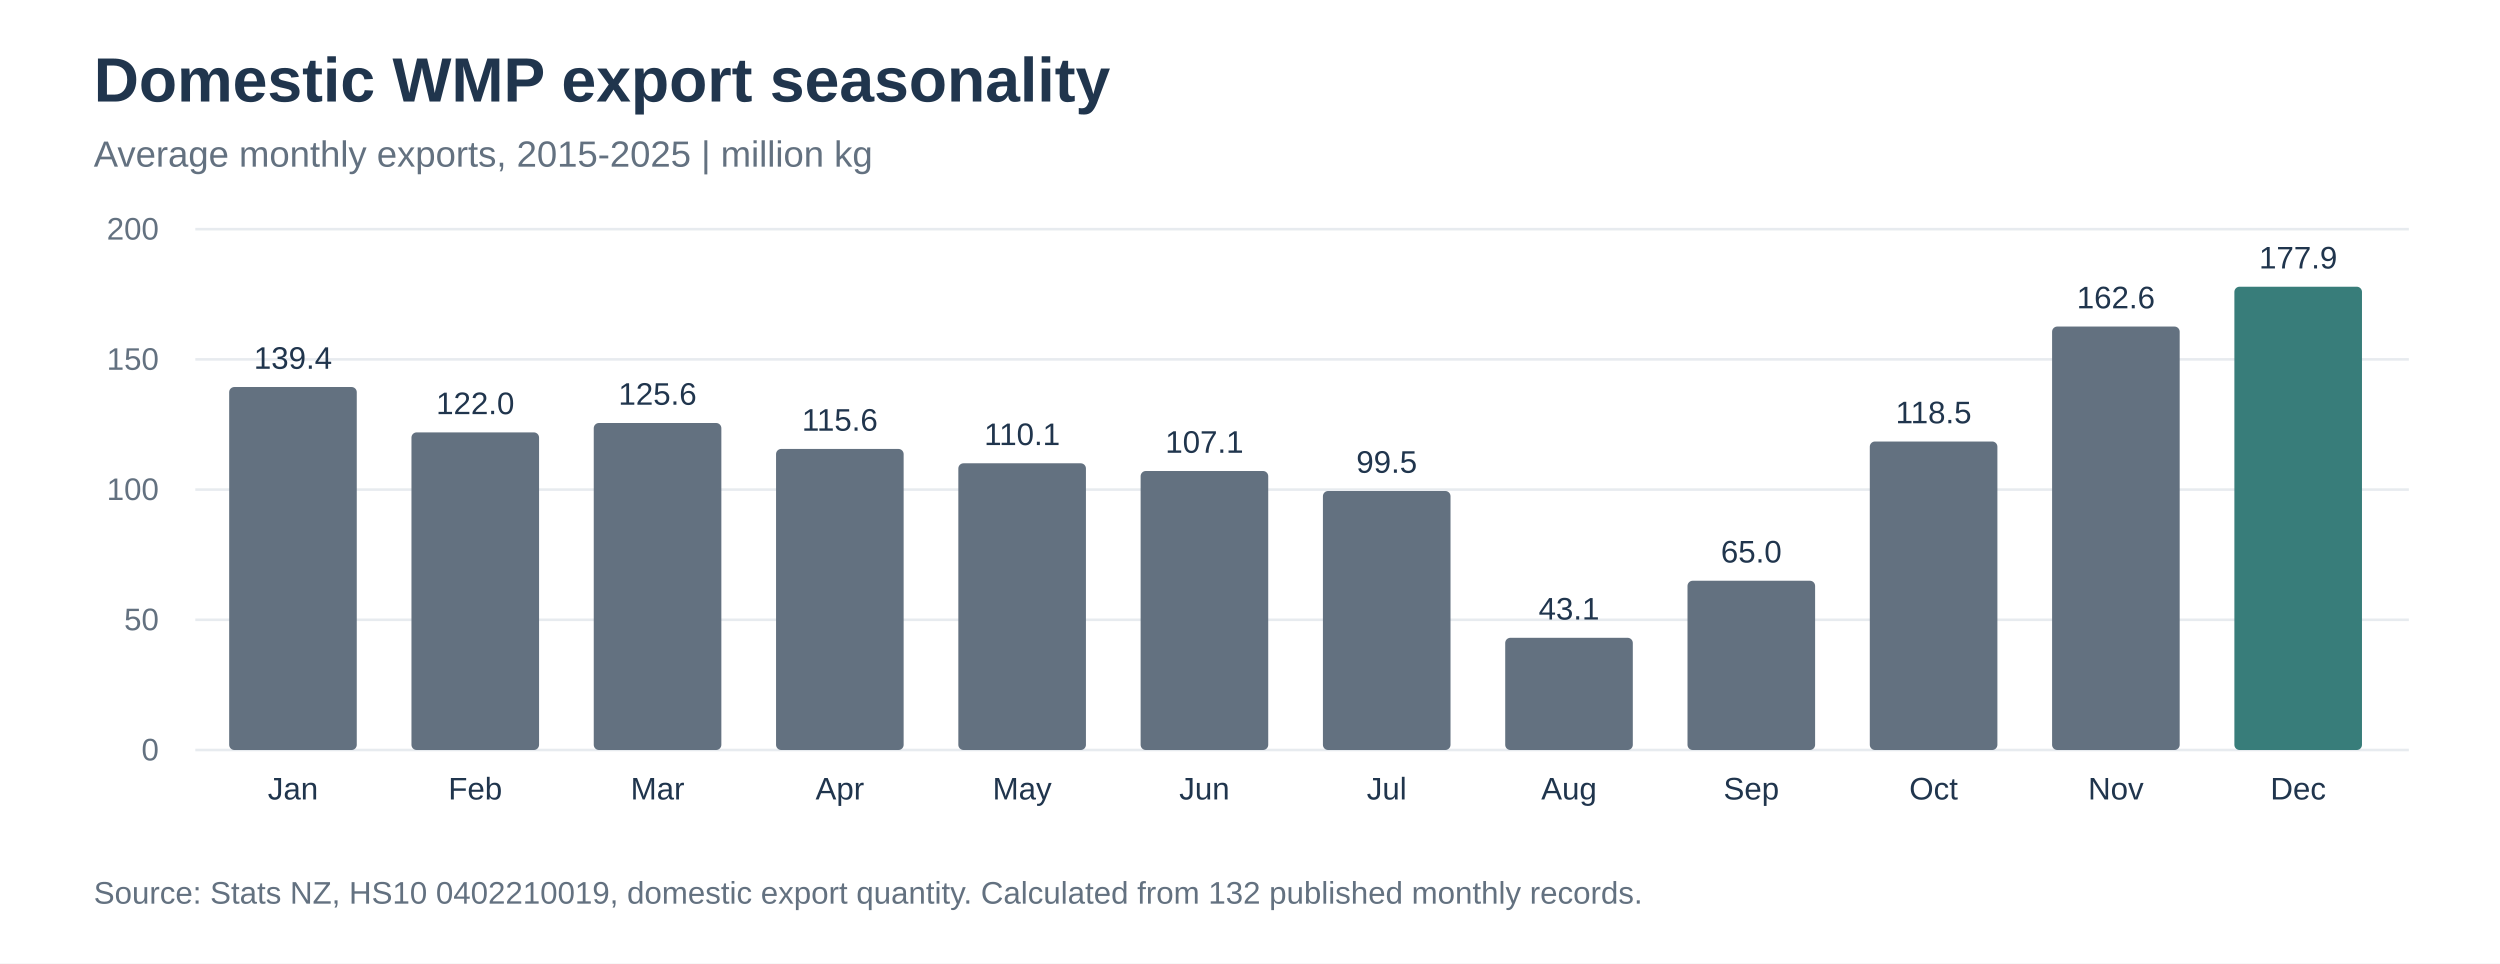
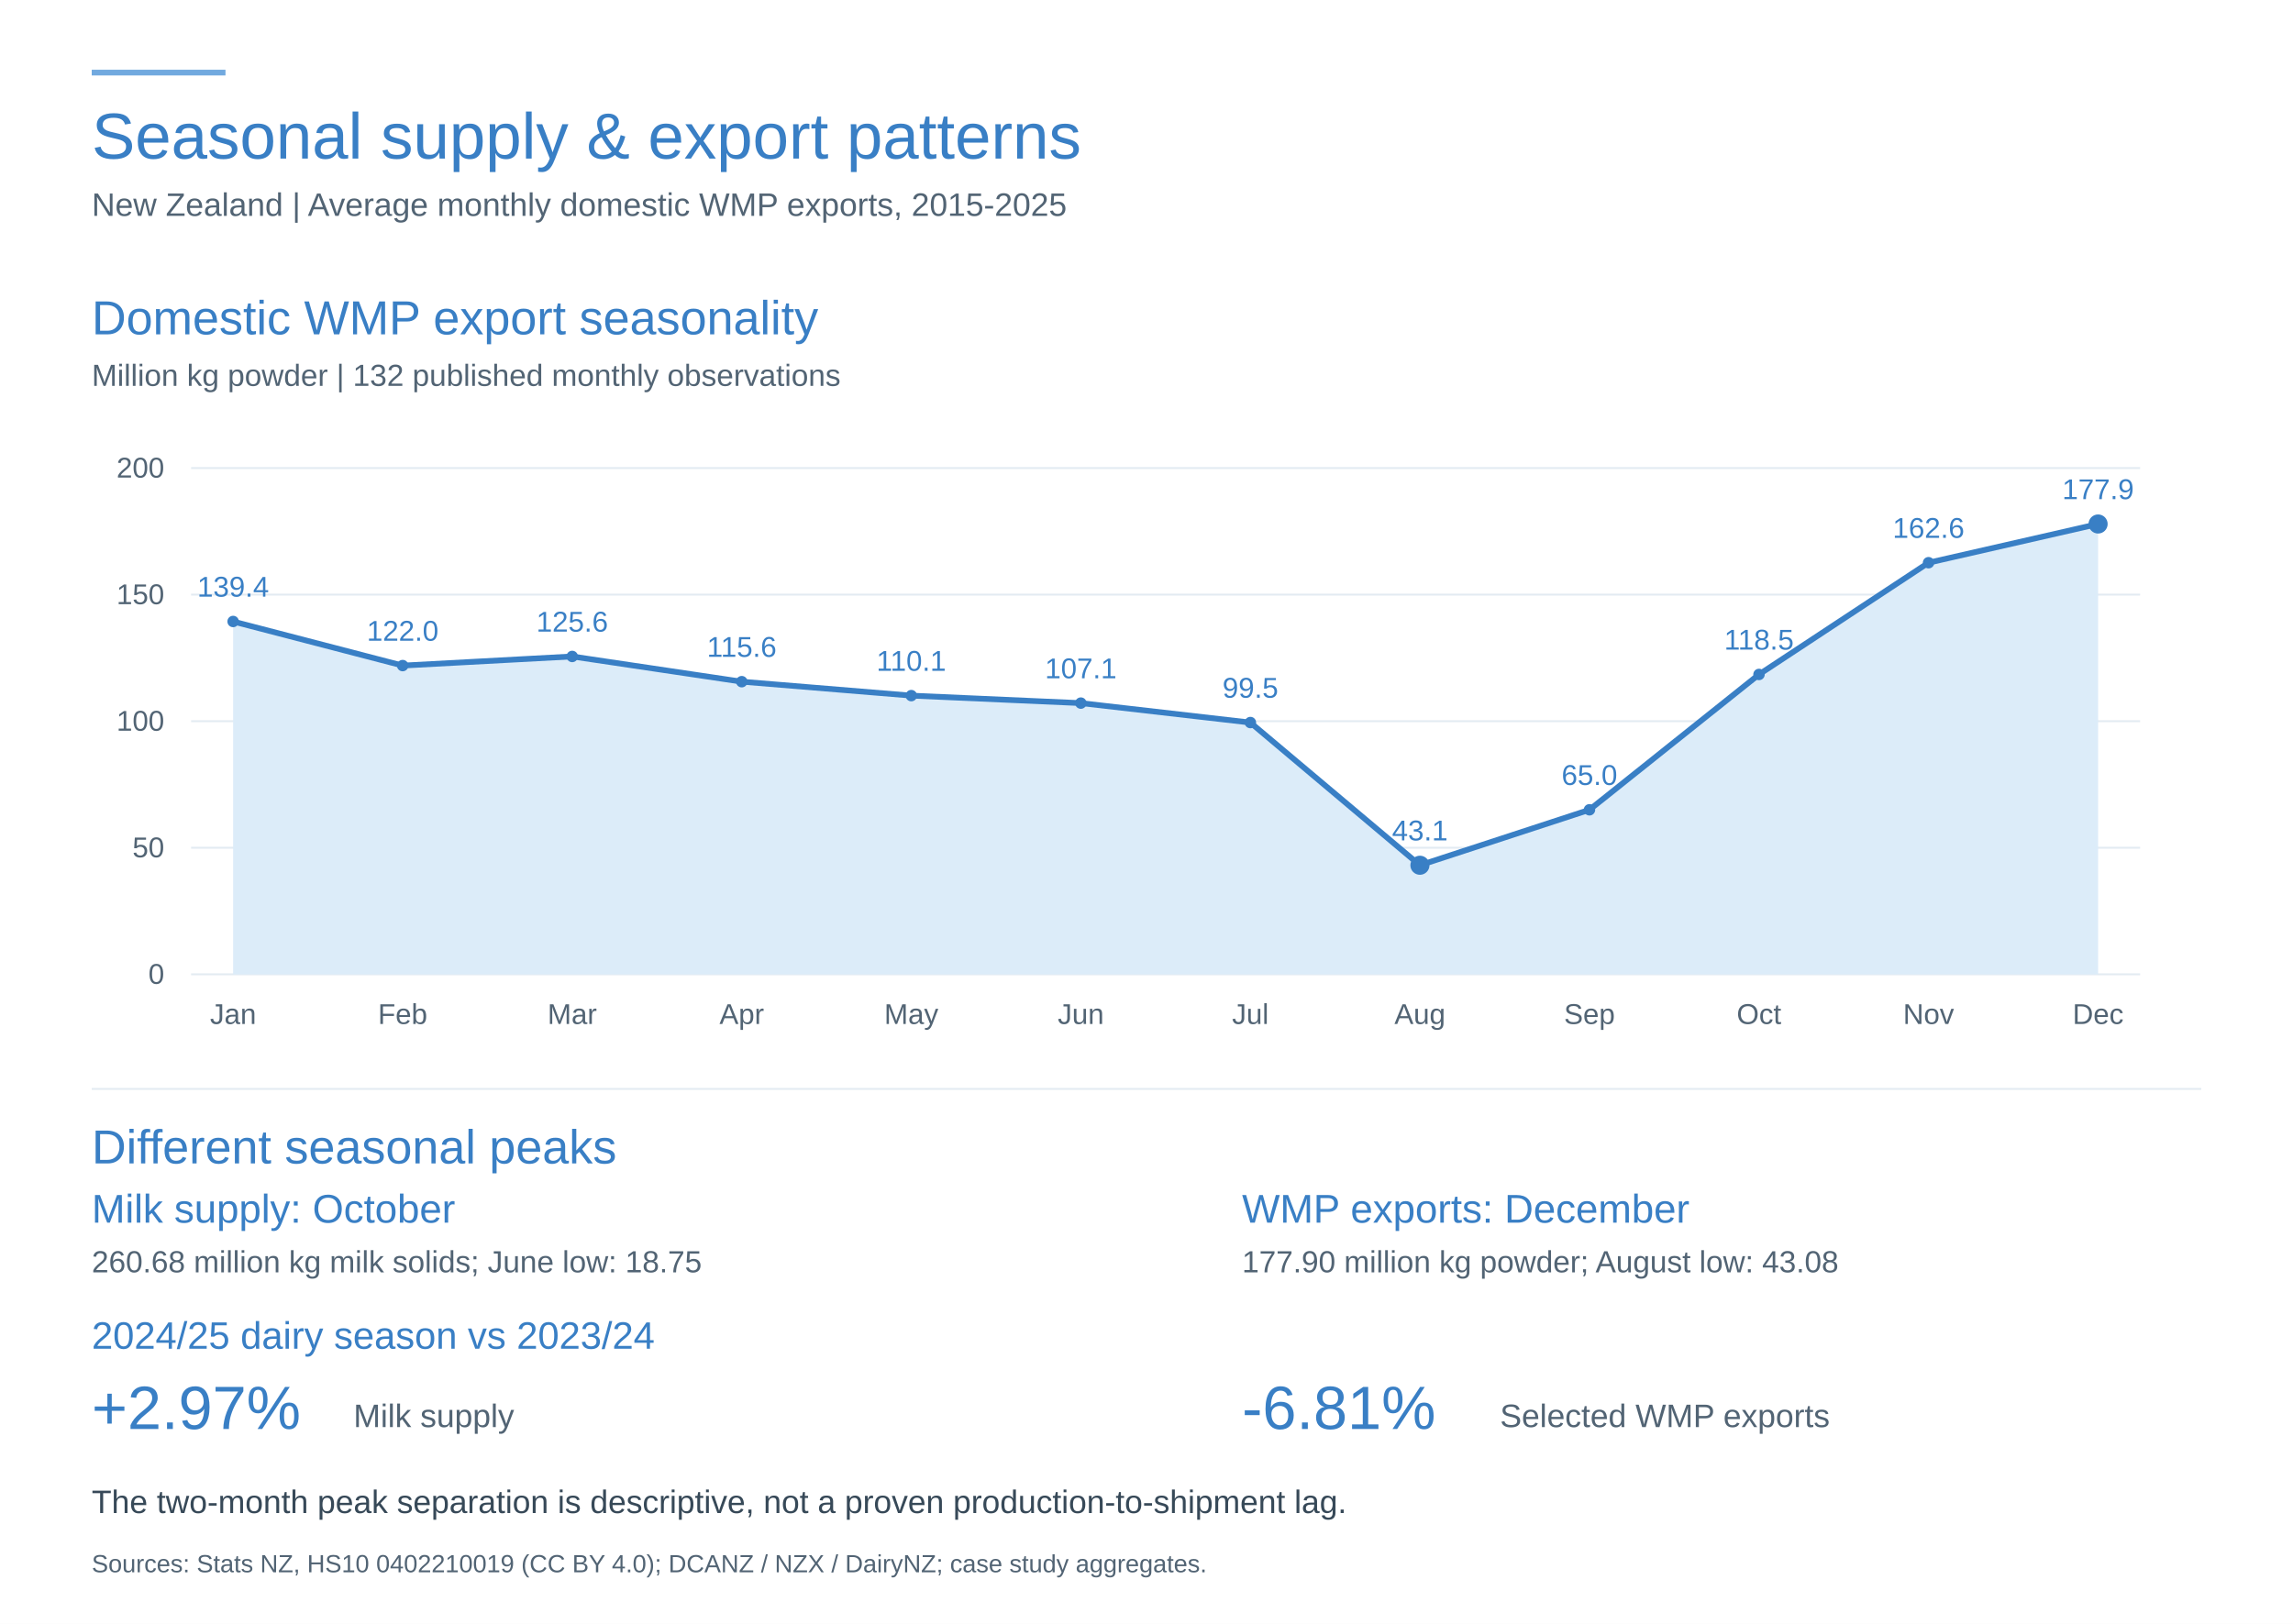
- <svg xmlns="http://www.w3.org/2000/svg" width="960" height="370" viewBox="0 0 960 370" role="img">
-   <rect width="960" height="370" fill="#FFFFFF" />
-   <g font-family="Arial, sans-serif" fill="#20354D">
-     <text x="36" y="39" font-size="24" font-weight="bold">Domestic WMP export seasonality</text>
-     <text x="36" y="64" font-size="14" fill="#637180">Average monthly exports, 2015-2025 | million kg</text>
-     <line x1="75" x2="925" y1="288" y2="288" stroke="#E7EBEF" />
-     <text x="61" y="292" text-anchor="end" font-size="12" fill="#637180">0</text>
-     <line x1="75" x2="925" y1="238" y2="238" stroke="#E7EBEF" />
-     <text x="61" y="242" text-anchor="end" font-size="12" fill="#637180">50</text>
-     <line x1="75" x2="925" y1="188" y2="188" stroke="#E7EBEF" />
-     <text x="61" y="192" text-anchor="end" font-size="12" fill="#637180">100</text>
-     <line x1="75" x2="925" y1="138" y2="138" stroke="#E7EBEF" />
-     <text x="61" y="142" text-anchor="end" font-size="12" fill="#637180">150</text>
-     <line x1="75" x2="925" y1="88" y2="88" stroke="#E7EBEF" />
-     <text x="61" y="92" text-anchor="end" font-size="12" fill="#637180">200</text>
-     <rect x="88" y="148.616" width="49" height="139.384" rx="2" fill="#637180" />
-     <text x="112.5" y="141.616" text-anchor="middle" font-size="12">139.4</text>
-     <text x="112.5" y="307" text-anchor="middle" font-size="12">Jan</text>
-     <rect x="158" y="166.036" width="49" height="121.964" rx="2" fill="#637180" />
-     <text x="182.5" y="159.036" text-anchor="middle" font-size="12">122.0</text>
-     <text x="182.5" y="307" text-anchor="middle" font-size="12">Feb</text>
-     <rect x="228" y="162.43" width="49" height="125.57" rx="2" fill="#637180" />
-     <text x="252.5" y="155.43" text-anchor="middle" font-size="12">125.6</text>
-     <text x="252.5" y="307" text-anchor="middle" font-size="12">Mar</text>
-     <rect x="298" y="172.392" width="49" height="115.608" rx="2" fill="#637180" />
-     <text x="322.5" y="165.392" text-anchor="middle" font-size="12">115.6</text>
-     <text x="322.5" y="307" text-anchor="middle" font-size="12">Apr</text>
-     <rect x="368" y="177.903" width="49" height="110.097" rx="2" fill="#637180" />
-     <text x="392.5" y="170.903" text-anchor="middle" font-size="12">110.1</text>
-     <text x="392.5" y="307" text-anchor="middle" font-size="12">May</text>
-     <rect x="438" y="180.864" width="49" height="107.136" rx="2" fill="#637180" />
-     <text x="462.5" y="173.864" text-anchor="middle" font-size="12">107.1</text>
-     <text x="462.5" y="307" text-anchor="middle" font-size="12">Jun</text>
-     <rect x="508" y="188.542" width="49" height="99.458" rx="2" fill="#637180" />
-     <text x="532.5" y="181.542" text-anchor="middle" font-size="12">99.5</text>
-     <text x="532.5" y="307" text-anchor="middle" font-size="12">Jul</text>
-     <rect x="578" y="244.916" width="49" height="43.084" rx="2" fill="#637180" />
-     <text x="602.5" y="237.916" text-anchor="middle" font-size="12">43.1</text>
-     <text x="602.5" y="307" text-anchor="middle" font-size="12">Aug</text>
-     <rect x="648" y="223.005" width="49" height="64.995" rx="2" fill="#637180" />
-     <text x="672.5" y="216.005" text-anchor="middle" font-size="12">65.0</text>
-     <text x="672.5" y="307" text-anchor="middle" font-size="12">Sep</text>
-     <rect x="718" y="169.538" width="49" height="118.462" rx="2" fill="#637180" />
-     <text x="742.5" y="162.538" text-anchor="middle" font-size="12">118.5</text>
-     <text x="742.5" y="307" text-anchor="middle" font-size="12">Oct</text>
-     <rect x="788" y="125.395" width="49" height="162.605" rx="2" fill="#637180" />
-     <text x="812.5" y="118.395" text-anchor="middle" font-size="12">162.6</text>
-     <text x="812.5" y="307" text-anchor="middle" font-size="12">Nov</text>
-     <rect x="858" y="110.101" width="49" height="177.899" rx="2" fill="#387D7A" />
-     <text x="882.5" y="103.101" text-anchor="middle" font-size="12">177.9</text>
-     <text x="882.5" y="307" text-anchor="middle" font-size="12">Dec</text>
-     <text x="36" y="347" font-size="12" fill="#637180">Source: Stats NZ, HS10 0402210019, domestic export quantity. Calculated from 132 published monthly records.</text>
+ <svg xmlns="http://www.w3.org/2000/svg" width="1200" height="850" viewBox="0 0 1200 850" role="img" aria-labelledby="title desc">
+   <rect x="0" y="0" width="1200" height="850" rx="0" fill="#FFFFFF" />
+   <g font-family="Arial, sans-serif">
+     <line x1="48" y1="38" x2="118" y2="38" stroke="#71A9DF" stroke-width="3" />
+     <text x="48" y="83" font-size="34" fill="#397FC5" text-anchor="start" font-weight="400">Seasonal supply &amp; export patterns</text>
+     <text x="48" y="113" font-size="17" fill="#526474" text-anchor="start" font-weight="400">New Zealand | Average monthly domestic WMP exports, 2015-2025</text>
+     <text x="48" y="175" font-size="25" fill="#397FC5" text-anchor="start" font-weight="400">Domestic WMP export seasonality</text>
+     <text x="48" y="202" font-size="16" fill="#526474" text-anchor="start" font-weight="400">Million kg powder | 132 published monthly observations</text>
+     <line x1="100" y1="510" x2="1120" y2="510" stroke="#E3EBF2" stroke-width="1" />
+     <text x="86" y="515" font-size="15" fill="#526474" text-anchor="end" font-weight="400">0</text>
+     <line x1="100" y1="443.75" x2="1120" y2="443.75" stroke="#E3EBF2" stroke-width="1" />
+     <text x="86" y="448.75" font-size="15" fill="#526474" text-anchor="end" font-weight="400">50</text>
+     <line x1="100" y1="377.5" x2="1120" y2="377.5" stroke="#E3EBF2" stroke-width="1" />
+     <text x="86" y="382.5" font-size="15" fill="#526474" text-anchor="end" font-weight="400">100</text>
+     <line x1="100" y1="311.25" x2="1120" y2="311.25" stroke="#E3EBF2" stroke-width="1" />
+     <text x="86" y="316.25" font-size="15" fill="#526474" text-anchor="end" font-weight="400">150</text>
+     <line x1="100" y1="245" x2="1120" y2="245" stroke="#E3EBF2" stroke-width="1" />
+     <text x="86" y="250" font-size="15" fill="#526474" text-anchor="end" font-weight="400">200</text>
+     <polygon points="122,510 122,325.316 210.727,348.398 299.455,343.62 388.182,356.82 476.909,364.121 565.636,368.044 654.364,378.218 743.091,452.914 831.818,423.882 920.545,353.038 1009.273,294.548 1098,274.284 1098,510" fill="#DCECF9" />
+     <polyline points="122.00,325.32 210.73,348.40 299.45,343.62 388.18,356.82 476.91,364.12 565.64,368.04 654.36,378.22 743.09,452.91 831.82,423.88 920.55,353.04 1009.27,294.55 1098.00,274.28" fill="none" stroke="#397FC5" stroke-width="3" stroke-linejoin="round" stroke-linecap="round" />
+     <circle cx="122" cy="325.316" r="3" fill="#397FC5" />
+     <text x="122" y="312.316" font-size="15" fill="#397FC5" text-anchor="middle" font-weight="400">139.4</text>
+     <text x="122" y="536" font-size="15" fill="#526474" text-anchor="middle" font-weight="400">Jan</text>
+     <circle cx="210.727" cy="348.398" r="3" fill="#397FC5" />
+     <text x="210.727" y="335.398" font-size="15" fill="#397FC5" text-anchor="middle" font-weight="400">122.0</text>
+     <text x="210.727" y="536" font-size="15" fill="#526474" text-anchor="middle" font-weight="400">Feb</text>
+     <circle cx="299.455" cy="343.62" r="3" fill="#397FC5" />
+     <text x="299.455" y="330.62" font-size="15" fill="#397FC5" text-anchor="middle" font-weight="400">125.6</text>
+     <text x="299.455" y="536" font-size="15" fill="#526474" text-anchor="middle" font-weight="400">Mar</text>
+     <circle cx="388.182" cy="356.82" r="3" fill="#397FC5" />
+     <text x="388.182" y="343.82" font-size="15" fill="#397FC5" text-anchor="middle" font-weight="400">115.6</text>
+     <text x="388.182" y="536" font-size="15" fill="#526474" text-anchor="middle" font-weight="400">Apr</text>
+     <circle cx="476.909" cy="364.121" r="3" fill="#397FC5" />
+     <text x="476.909" y="351.121" font-size="15" fill="#397FC5" text-anchor="middle" font-weight="400">110.1</text>
+     <text x="476.909" y="536" font-size="15" fill="#526474" text-anchor="middle" font-weight="400">May</text>
+     <circle cx="565.636" cy="368.044" r="3" fill="#397FC5" />
+     <text x="565.636" y="355.044" font-size="15" fill="#397FC5" text-anchor="middle" font-weight="400">107.1</text>
+     <text x="565.636" y="536" font-size="15" fill="#526474" text-anchor="middle" font-weight="400">Jun</text>
+     <circle cx="654.364" cy="378.218" r="3" fill="#397FC5" />
+     <text x="654.364" y="365.218" font-size="15" fill="#397FC5" text-anchor="middle" font-weight="400">99.5</text>
+     <text x="654.364" y="536" font-size="15" fill="#526474" text-anchor="middle" font-weight="400">Jul</text>
+     <circle cx="743.091" cy="452.914" r="5" fill="#397FC5" />
+     <text x="743.091" y="439.914" font-size="15" fill="#397FC5" text-anchor="middle" font-weight="400">43.1</text>
+     <text x="743.091" y="536" font-size="15" fill="#526474" text-anchor="middle" font-weight="400">Aug</text>
+     <circle cx="831.818" cy="423.882" r="3" fill="#397FC5" />
+     <text x="831.818" y="410.882" font-size="15" fill="#397FC5" text-anchor="middle" font-weight="400">65.0</text>
+     <text x="831.818" y="536" font-size="15" fill="#526474" text-anchor="middle" font-weight="400">Sep</text>
+     <circle cx="920.545" cy="353.038" r="3" fill="#397FC5" />
+     <text x="920.545" y="340.038" font-size="15" fill="#397FC5" text-anchor="middle" font-weight="400">118.5</text>
+     <text x="920.545" y="536" font-size="15" fill="#526474" text-anchor="middle" font-weight="400">Oct</text>
+     <circle cx="1009.273" cy="294.548" r="3" fill="#397FC5" />
+     <text x="1009.273" y="281.548" font-size="15" fill="#397FC5" text-anchor="middle" font-weight="400">162.6</text>
+     <text x="1009.273" y="536" font-size="15" fill="#526474" text-anchor="middle" font-weight="400">Nov</text>
+     <circle cx="1098" cy="274.284" r="5" fill="#397FC5" />
+     <text x="1098" y="261.284" font-size="15" fill="#397FC5" text-anchor="middle" font-weight="400">177.9</text>
+     <text x="1098" y="536" font-size="15" fill="#526474" text-anchor="middle" font-weight="400">Dec</text>
+     <line x1="48" y1="570" x2="1152" y2="570" stroke="#E3EBF2" stroke-width="1" />
+     <text x="48" y="609" font-size="25" fill="#397FC5" text-anchor="start" font-weight="400">Different seasonal peaks</text>
+     <text x="48" y="640" font-size="21" fill="#397FC5" text-anchor="start" font-weight="400">Milk supply: October</text>
+     <text x="48" y="666" font-size="16" fill="#526474" text-anchor="start" font-weight="400">260.68 million kg milk solids; June low: 18.75</text>
+     <text x="650" y="640" font-size="21" fill="#397FC5" text-anchor="start" font-weight="400">WMP exports: December</text>
+     <text x="650" y="666" font-size="16" fill="#526474" text-anchor="start" font-weight="400">177.90 million kg powder; August low: 43.08</text>
+     <text x="48" y="706" font-size="20" fill="#397FC5" text-anchor="start" font-weight="400">2024/25 dairy season vs 2023/24</text>
+     <text x="48" y="748" font-size="32" fill="#397FC5" text-anchor="start" font-weight="400">+2.97%</text>
+     <text x="185" y="747" font-size="17" fill="#526474" text-anchor="start" font-weight="400">Milk supply</text>
+     <text x="650" y="748" font-size="32" fill="#397FC5" text-anchor="start" font-weight="400">-6.81%</text>
+     <text x="785" y="747" font-size="17" fill="#526474" text-anchor="start" font-weight="400">Selected WMP exports</text>
+     <text x="48" y="792" font-size="17" fill="#374958" text-anchor="start" font-weight="400">The two-month peak separation is descriptive, not a proven production-to-shipment lag.</text>
+     <text x="48" y="823" font-size="13" fill="#526474" text-anchor="start" font-weight="400">Sources: Stats NZ, HS10 0402210019 (CC BY 4.0); DCANZ / NZX / DairyNZ; case study aggregates.</text>
  </g>
</svg>
